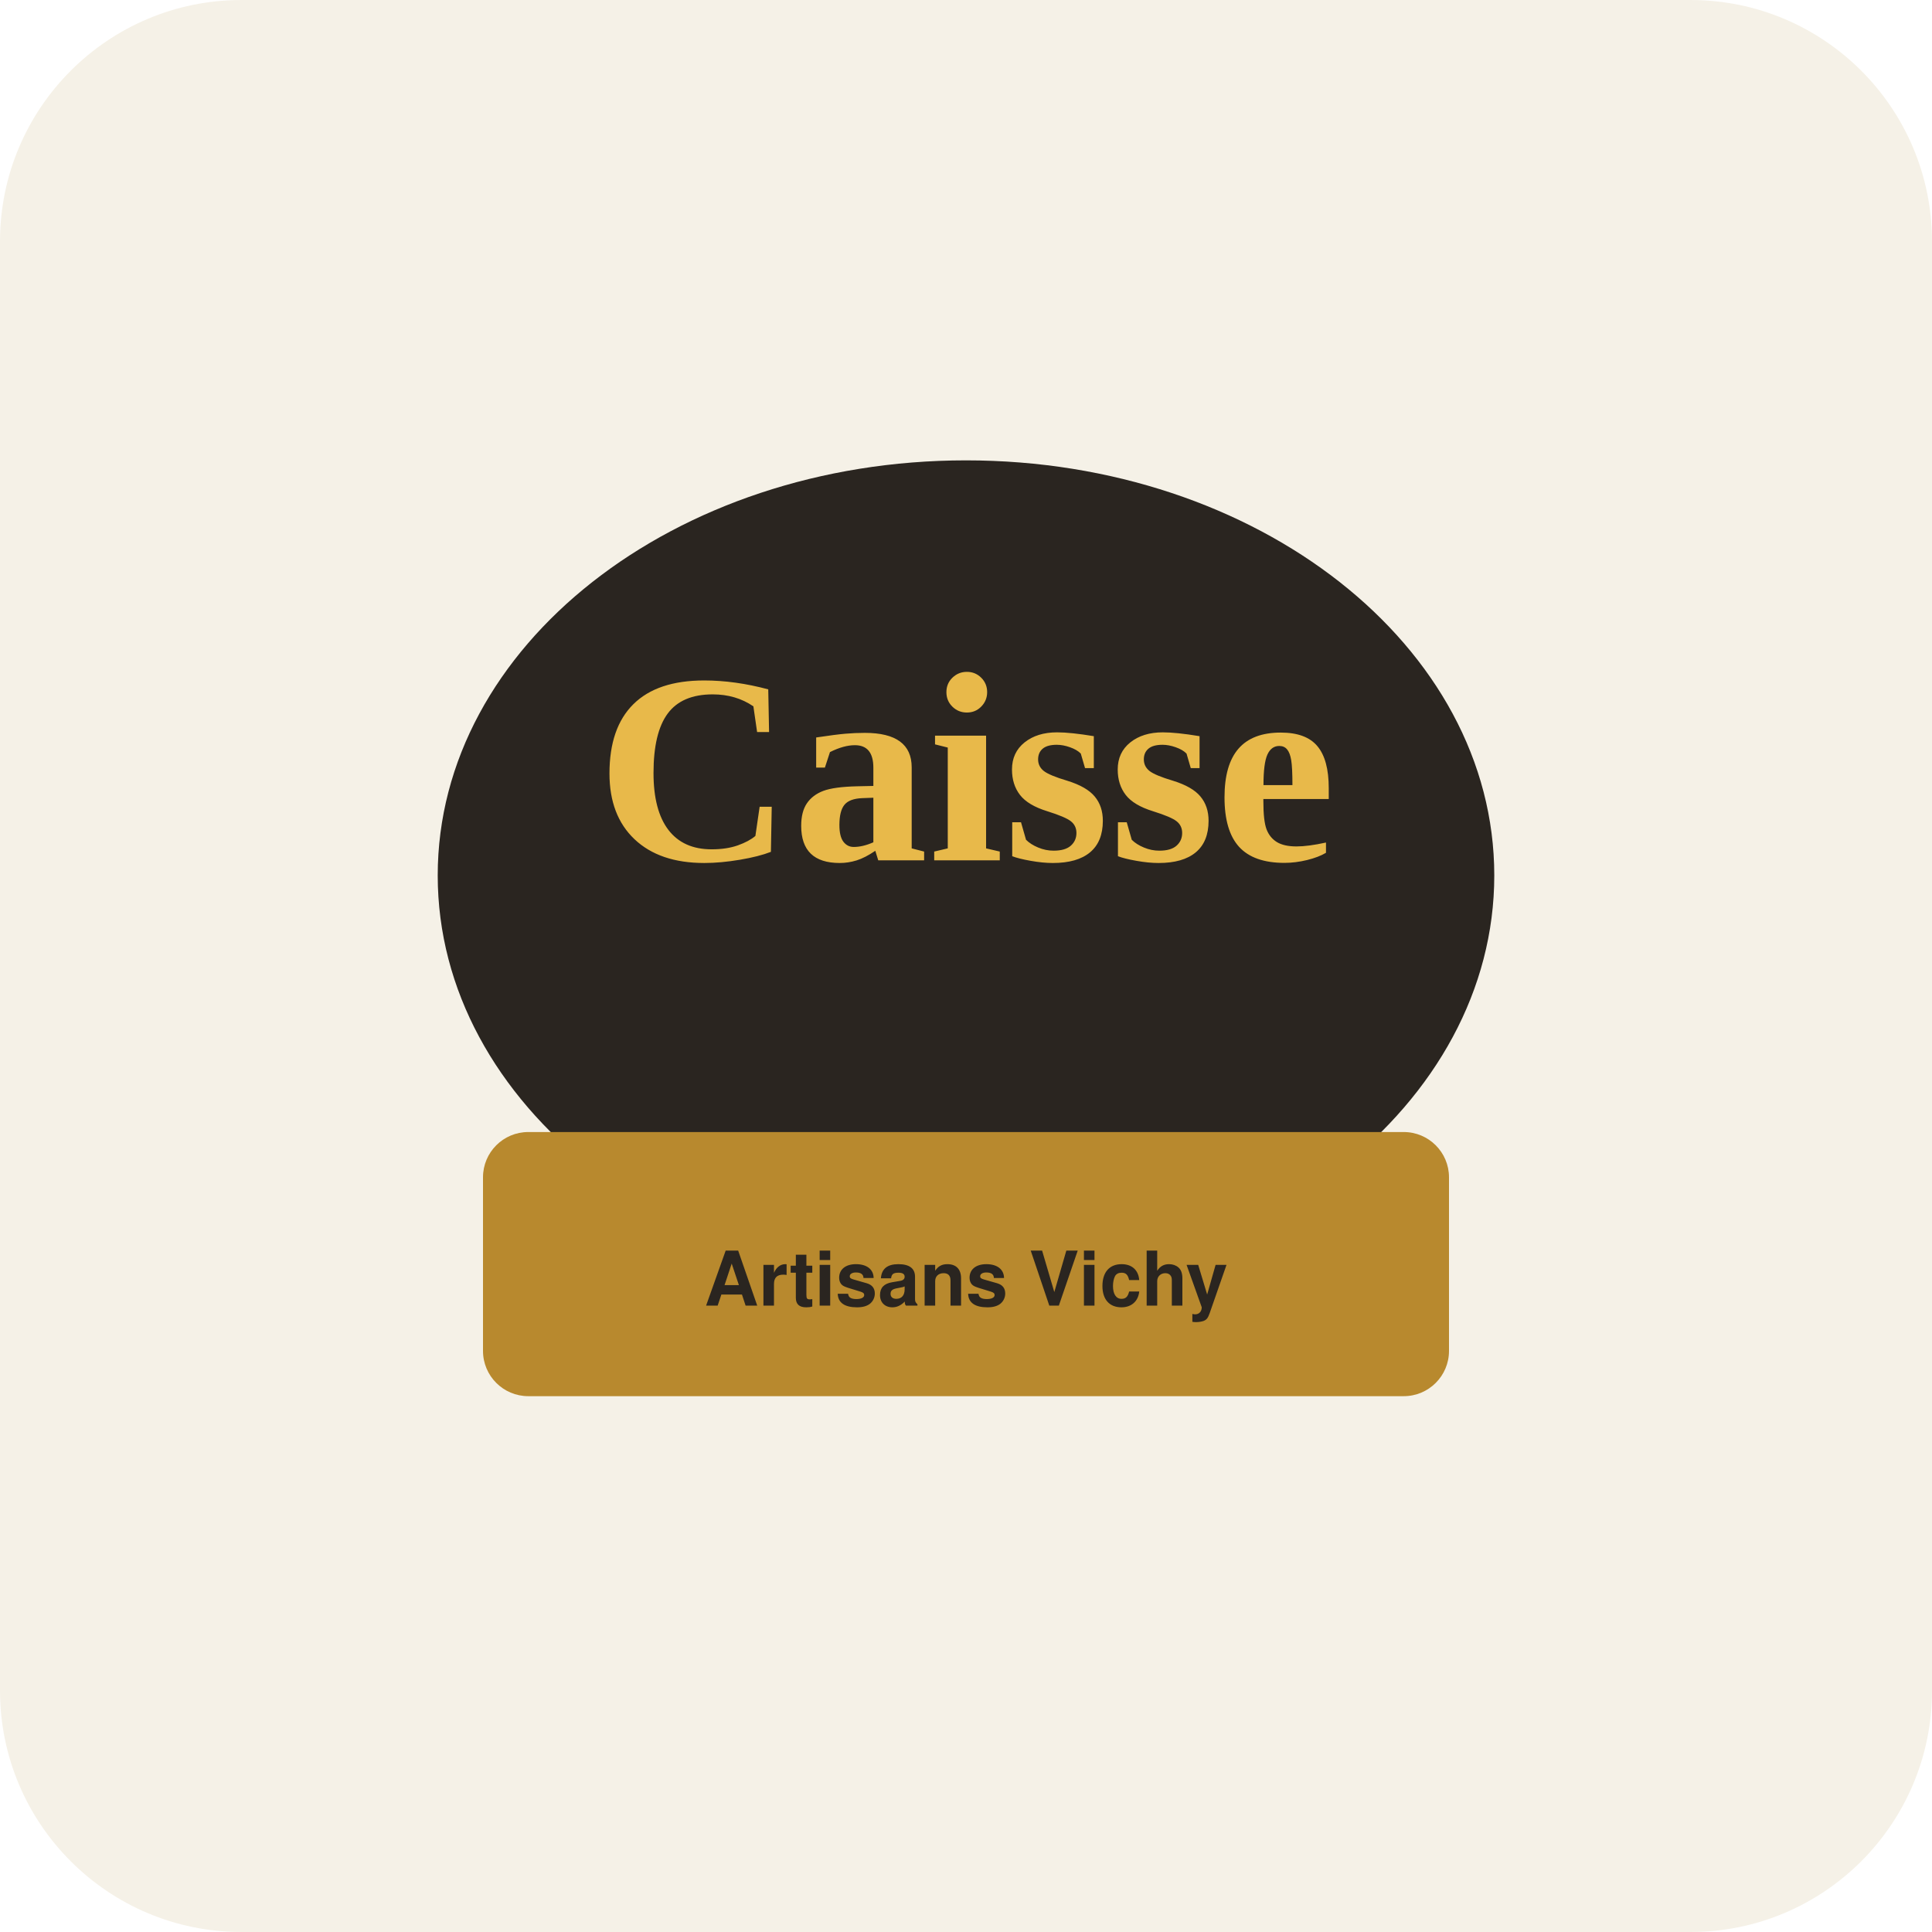
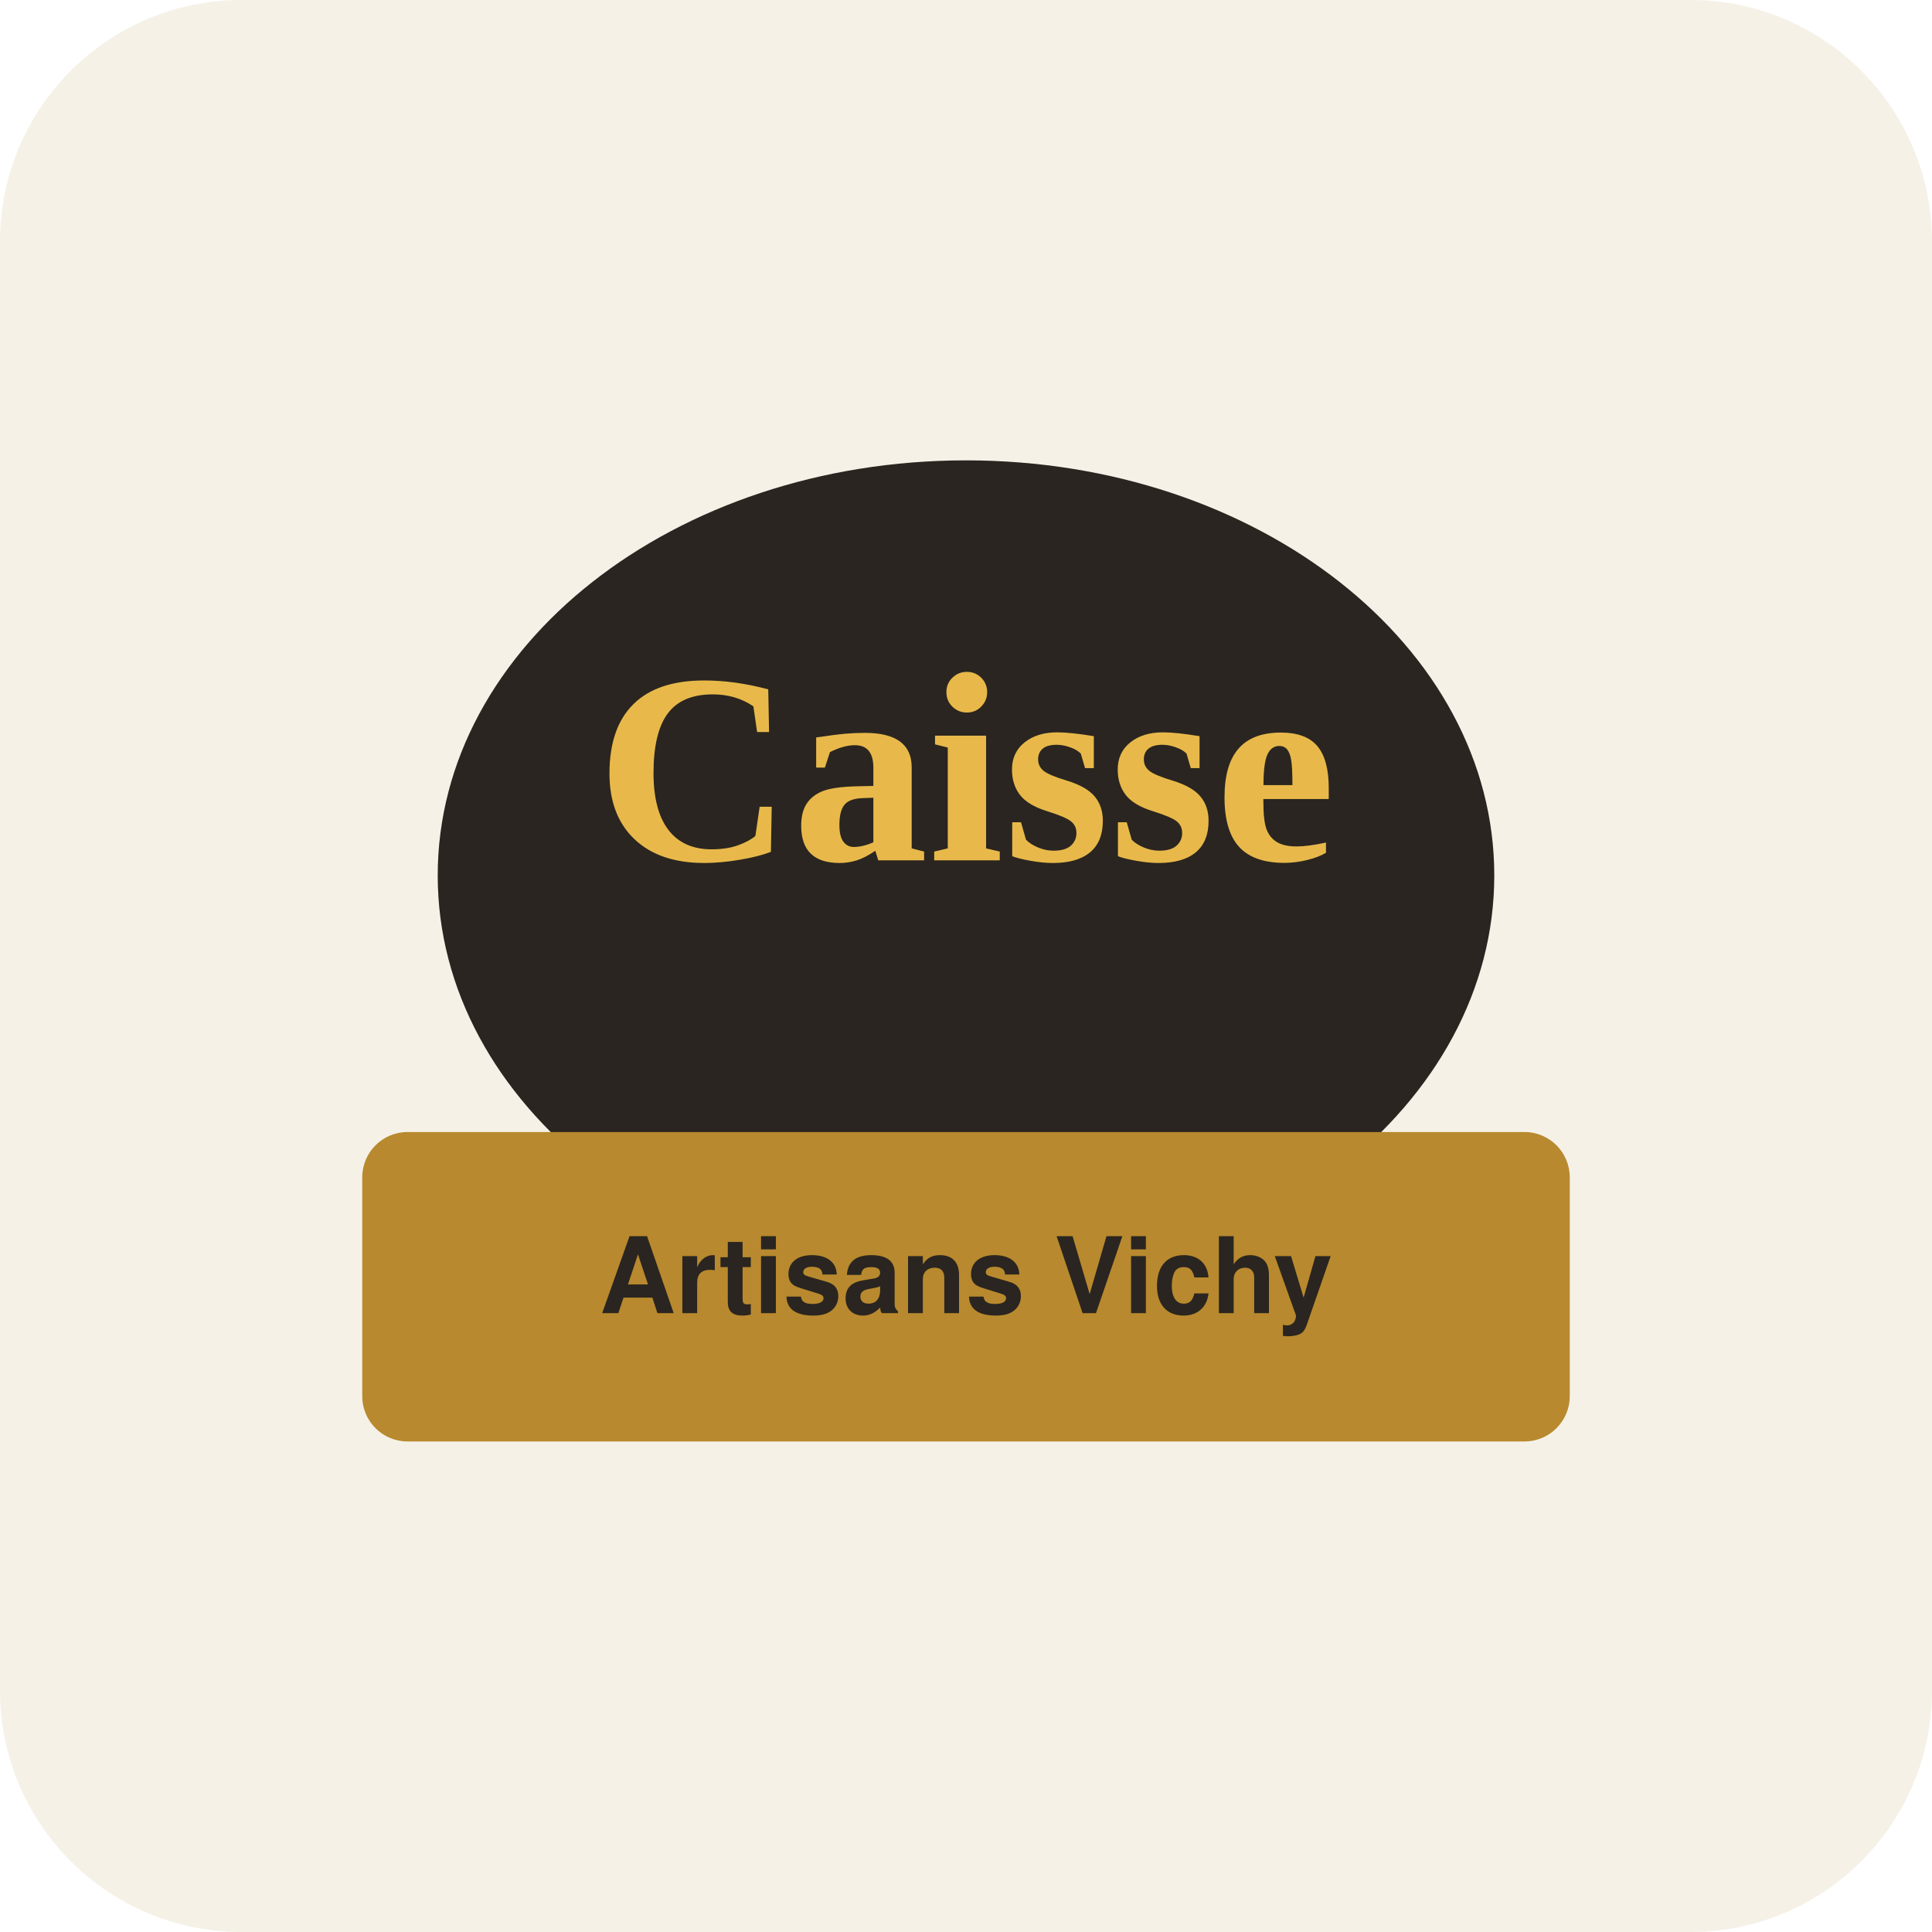
<svg xmlns="http://www.w3.org/2000/svg" width="512" height="512" viewBox="0 0 512 512" role="img" aria-label="Caisse Artisans Vichy - Variante 3">
  <rect width="100%" height="100%" rx="64" fill="#F5F1E7" />
  <g transform="translate(0,40)">
    <ellipse cx="256" cy="192" rx="140" ry="110" fill="#2A2520" />
    <text x="256" y="188" text-anchor="middle" font-family="Georgia, 'Times New Roman', serif" font-size="72" font-weight="700" fill="#E8B94A">Caisse</text>
-     <rect x="128" y="260" width="256" height="70" rx="12" fill="#B8892E" />
-     <text x="256" y="306" text-anchor="middle" font-family="Helvetica, Arial, sans-serif" font-size="20" font-weight="700" fill="#2A2520">Artisans Vichy</text>
+     <rect x="96" y="260" width="320" height="82" rx="12" fill="#B8892E" />
+     <text x="256" y="308" text-anchor="middle" font-family="Helvetica, Arial, sans-serif" font-size="28" font-weight="700" fill="#2A2520">Artisans Vichy</text>
  </g>
</svg>
